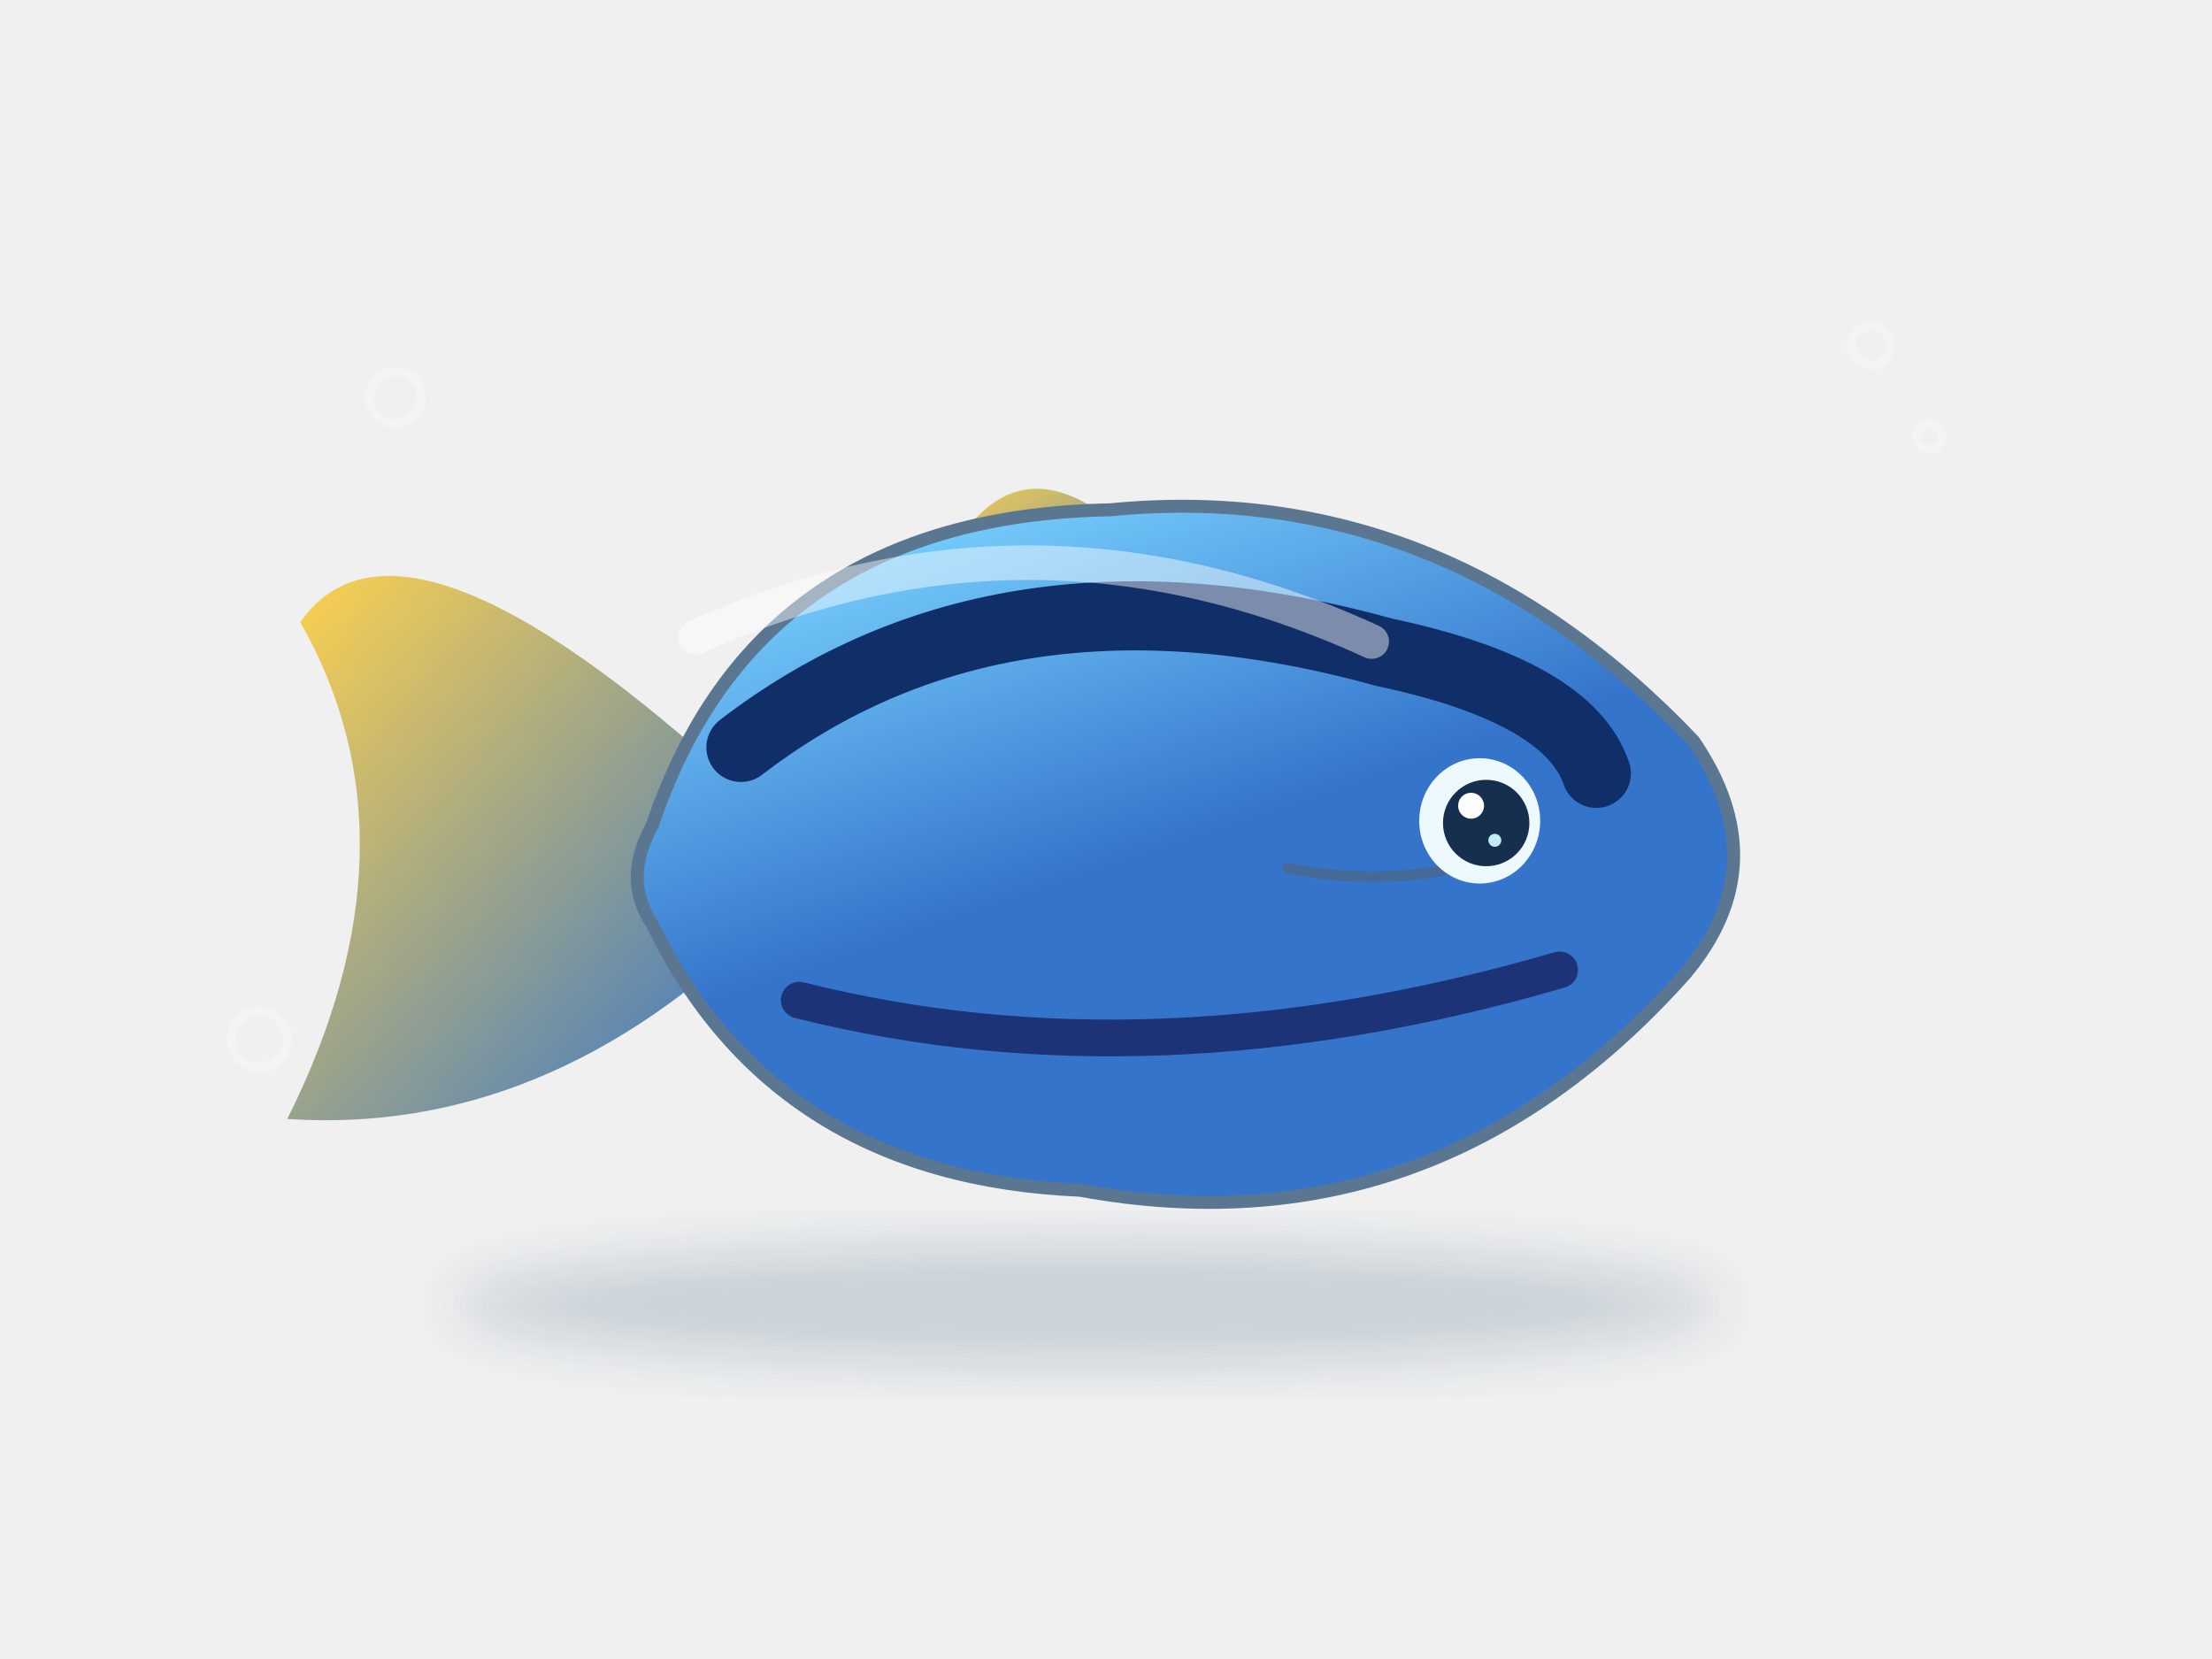
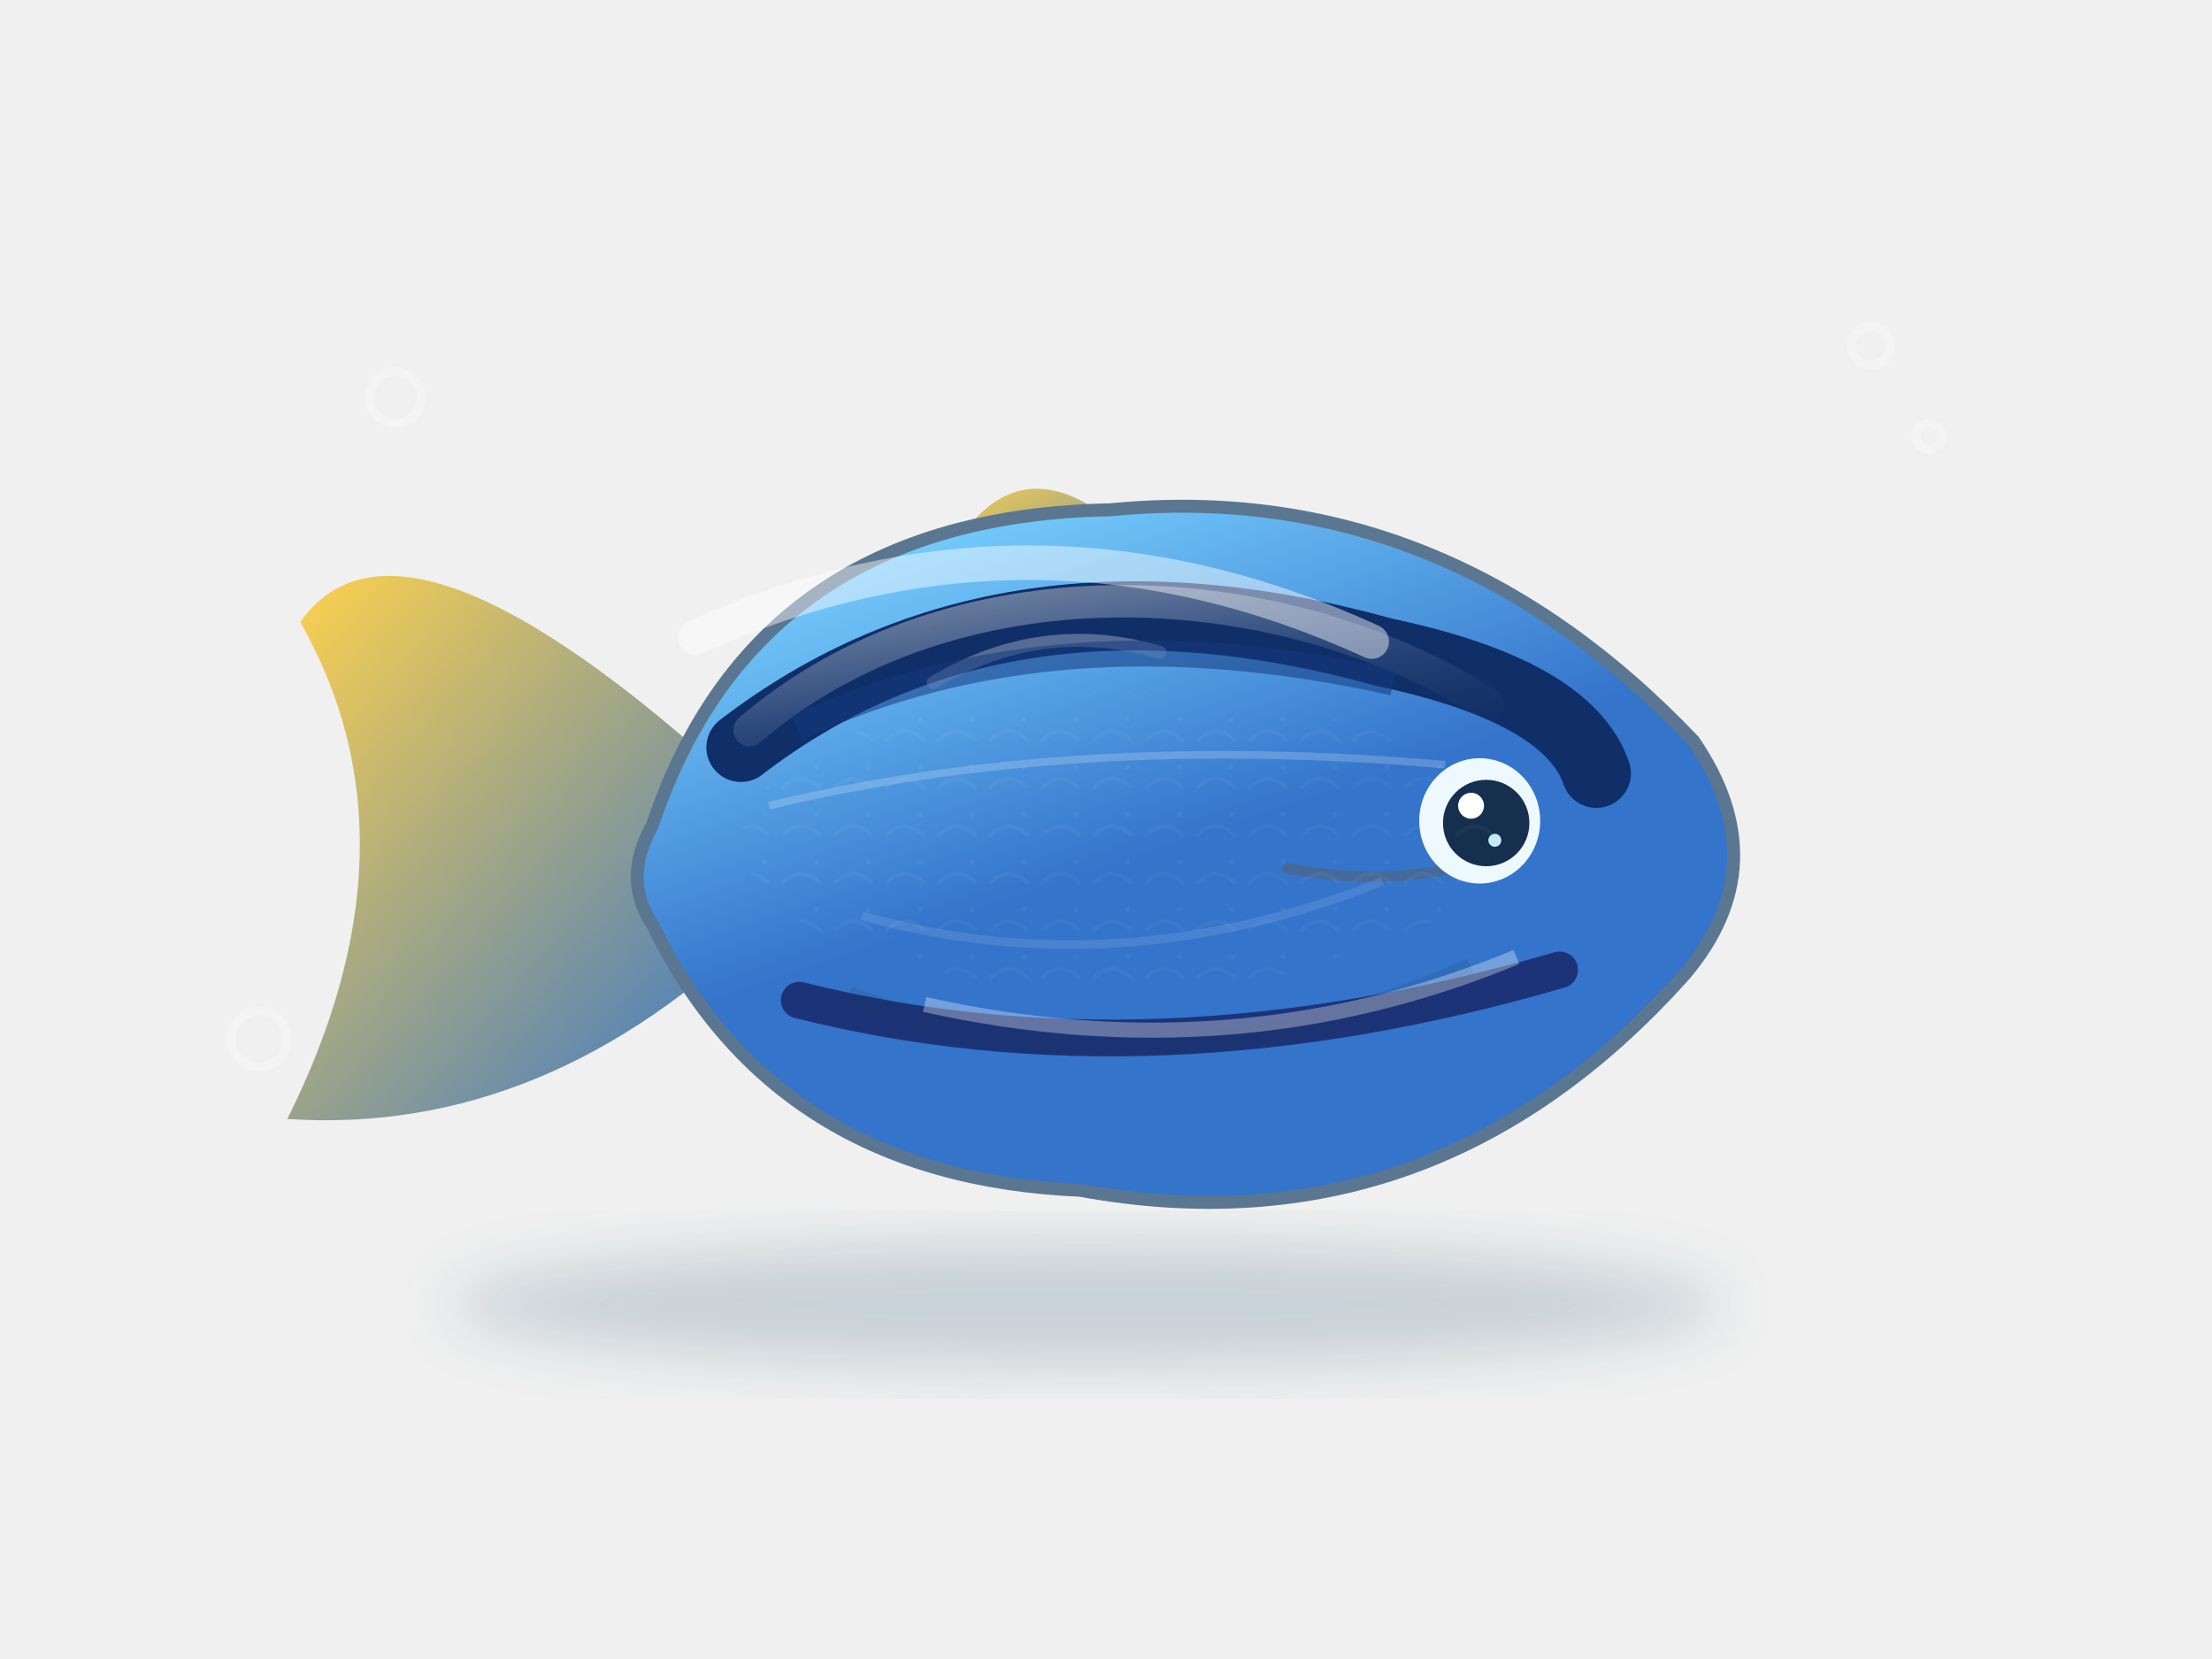
<svg xmlns="http://www.w3.org/2000/svg" width="1536" height="1152" viewBox="0 0 1024 768" role="img" aria-labelledby="title desc">
  <defs>
    <linearGradient id="body" x1=".25" y1="0" x2=".78" y2="1">
      <stop stop-color="#7ad2ff" />
      <stop offset=".48" stop-color="#3474cb" />
      <stop offset="1" stop-color="#3474cb" />
    </linearGradient>
    <linearGradient id="fin" x1="0" y1="0" x2="1" y2="1">
      <stop stop-color="#ffd24c" />
      <stop offset="1" stop-color="#3474cb" />
    </linearGradient>
    <radialGradient id="shell">
      <stop stop-color="#ffefd7" />
      <stop offset=".65" stop-color="#d7ac8d" />
      <stop offset="1" stop-color="#a77869" />
    </radialGradient>
    <filter id="soft" x="-25%" y="-25%" width="150%" height="150%">
      <feGaussianBlur stdDeviation="13" />
    </filter>
  </defs>
  <g opacity=".18" filter="url(#soft)">
    <ellipse cx="503" cy="604" rx="295" ry="29" fill="#184969" />
  </g>
  <g>
    <path d="M342 364 Q186 221 139 288 Q197 390 133 518 Q253 526 354 427 Z" fill="url(#fin)" stroke="none" stroke-width="0" stroke-linejoin="round" stroke-linecap="round" />
    <path d="M424 293 Q468 160 559 292 Z" fill="url(#fin)" stroke="none" stroke-width="0" stroke-linejoin="round" stroke-linecap="round" />
    <path d="M424 471 Q410 581 541 497 Z" fill="url(#fin)" stroke="none" stroke-width="0" stroke-linejoin="round" stroke-linecap="round" />
    <path d="M302 382 Q350 239 514 236 Q668 221 784 343 Q823 400 780 451 Q664 581 500 551 Q359 545 302 428 Q288 407 302 382 Z" fill="url(#body)" stroke="#5b7690" stroke-width="6" stroke-linejoin="round" stroke-linecap="round" />
    <path d="M343 346 Q464 253 641 302 Q726 320 739 358" fill="none" stroke="#102e68" stroke-width="32" stroke-linejoin="round" stroke-linecap="round" />
    <path d="M370 463 Q533 504 722 449" fill="none" stroke="#1c3378" stroke-width="17" stroke-linejoin="round" stroke-linecap="round" />
    <path d="M322 295 Q478 225 635 297" fill="none" stroke="#ffffff" stroke-width="16" stroke-linejoin="round" stroke-linecap="round" opacity=".45" />
    <path d="M596 402 Q649 412 693 396" fill="none" stroke="#4f6680" stroke-width="5" stroke-linejoin="round" stroke-linecap="round" opacity=".65" />
    <ellipse cx="685" cy="380" rx="28" ry="29" fill="#eef9ff" />
    <ellipse cx="688" cy="381" rx="20" ry="20" fill="#162f4e" />
    <ellipse cx="681" cy="373" rx="6" ry="6" fill="#ffffff" />
    <ellipse cx="692" cy="389" rx="3" ry="3" fill="#c2ebf6" />
  </g>
  <g opacity=".4">
    <circle cx="183" cy="184" r="12" fill="none" stroke="#ffffff" stroke-opacity=".68" stroke-width="4" />
    <circle cx="866" cy="160" r="9" fill="none" stroke="#ffffff" stroke-opacity=".68" stroke-width="4" />
    <circle cx="893" cy="202" r="6" fill="none" stroke="#ffffff" stroke-opacity=".68" stroke-width="4" />
    <circle cx="120" cy="481" r="13" fill="none" stroke="#ffffff" stroke-opacity=".68" stroke-width="4" />
  </g>
+   <defs id="v32-materials">
+     <linearGradient id="v32-rim" x1="0" y1="0" x2=".85" y2="1">
+       <stop stop-color="#fffaf0" stop-opacity=".7" />
+       <stop offset=".58" stop-color="#e5faff" stop-opacity=".20" />
+       <stop offset="1" stop-color="#23465b" stop-opacity=".13" />
+     </linearGradient>
+     <linearGradient id="v32-fin" x1="0" y1="0" x2="1" y2="1">
+       <stop stop-color="#fff" stop-opacity=".52" />
+       <stop offset=".47" stop-color="#fff" stop-opacity=".06" />
+       <stop offset="1" stop-color="#102a48" stop-opacity=".21" />
+     </linearGradient>
+     <radialGradient id="v32-pearl" cx=".36" cy=".25" r=".75">
+       <stop stop-color="#fff" stop-opacity=".6" />
+       <stop offset=".40" stop-color="#fff" stop-opacity=".14" />
+       <stop offset="1" stop-color="#031d32" stop-opacity=".14" />
+     </radialGradient>
+     <pattern id="v32-micro" width="24" height="22" patternUnits="userSpaceOnUse">
+       <path d="M2 13 Q11 4 20 13" stroke="#fff" stroke-opacity=".13" stroke-width="1.7" fill="none" />
+       <circle cx="18" cy="3" r="1.2" fill="#fff" opacity=".16" />
+     </pattern>
+   </defs>
+   <g id="v32-polish" pointer-events="none">
+     <path d="M347 338 C440 258 589 263 689 326" fill="none" stroke="url(#v32-rim)" stroke-width="15" stroke-linecap="round" opacity=".65" />
+     <path d="M393 461 Q530 514 681 448" fill="none" stroke="#16354d" stroke-width="9" opacity=".12" />
+     <path d="M356 373 Q496 339 669 354" fill="none" stroke="#fff" stroke-width="3.5" opacity=".20" />
+     <path d="M399 424 Q518 457 640 408" fill="none" stroke="#fff" stroke-width="4" opacity=".10" />
+     <ellipse cx="517" cy="389" rx="174" ry="69" fill="url(#v32-micro)" opacity=".30" />
+     <path d="M432 316 Q482 286 537 302" fill="none" stroke="#fff" stroke-opacity=".29" stroke-width="6" stroke-linecap="round" />
+     <path d="M369 337 Q488 281 645 316" stroke="#153a80" stroke-width="12" opacity=".54" fill="none" />
+     <path d="M428 465 Q572 497 702 443" stroke="#fff" stroke-width="7" opacity=".32" fill="none" />
+   </g>
</svg>
